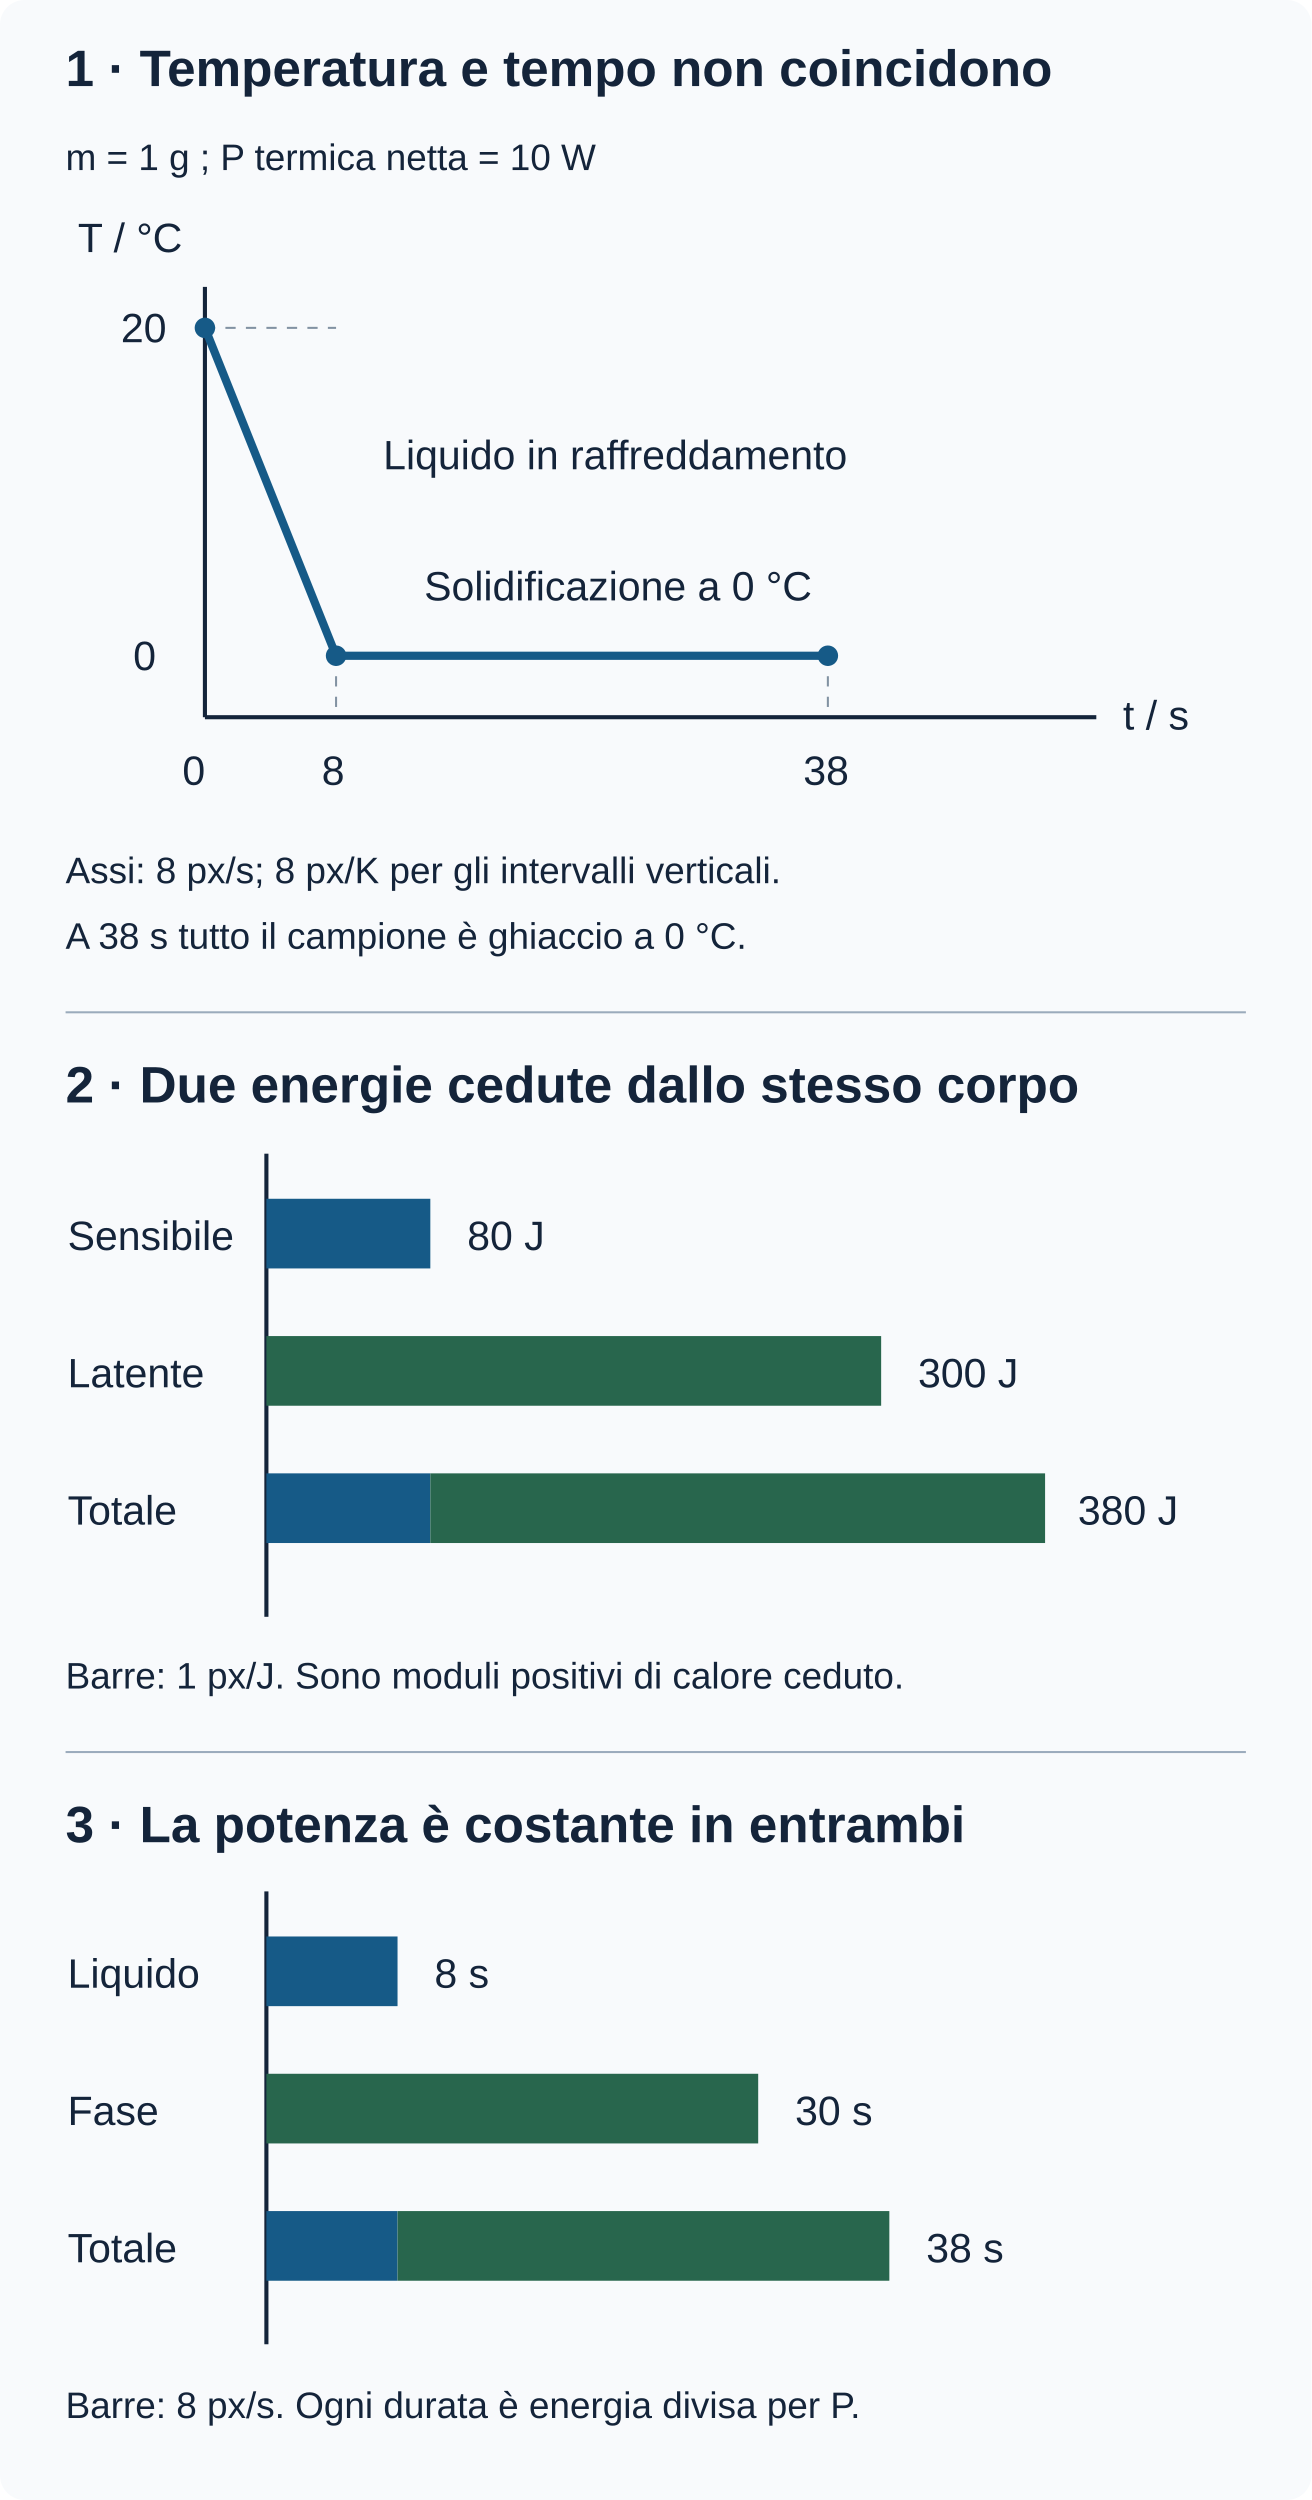
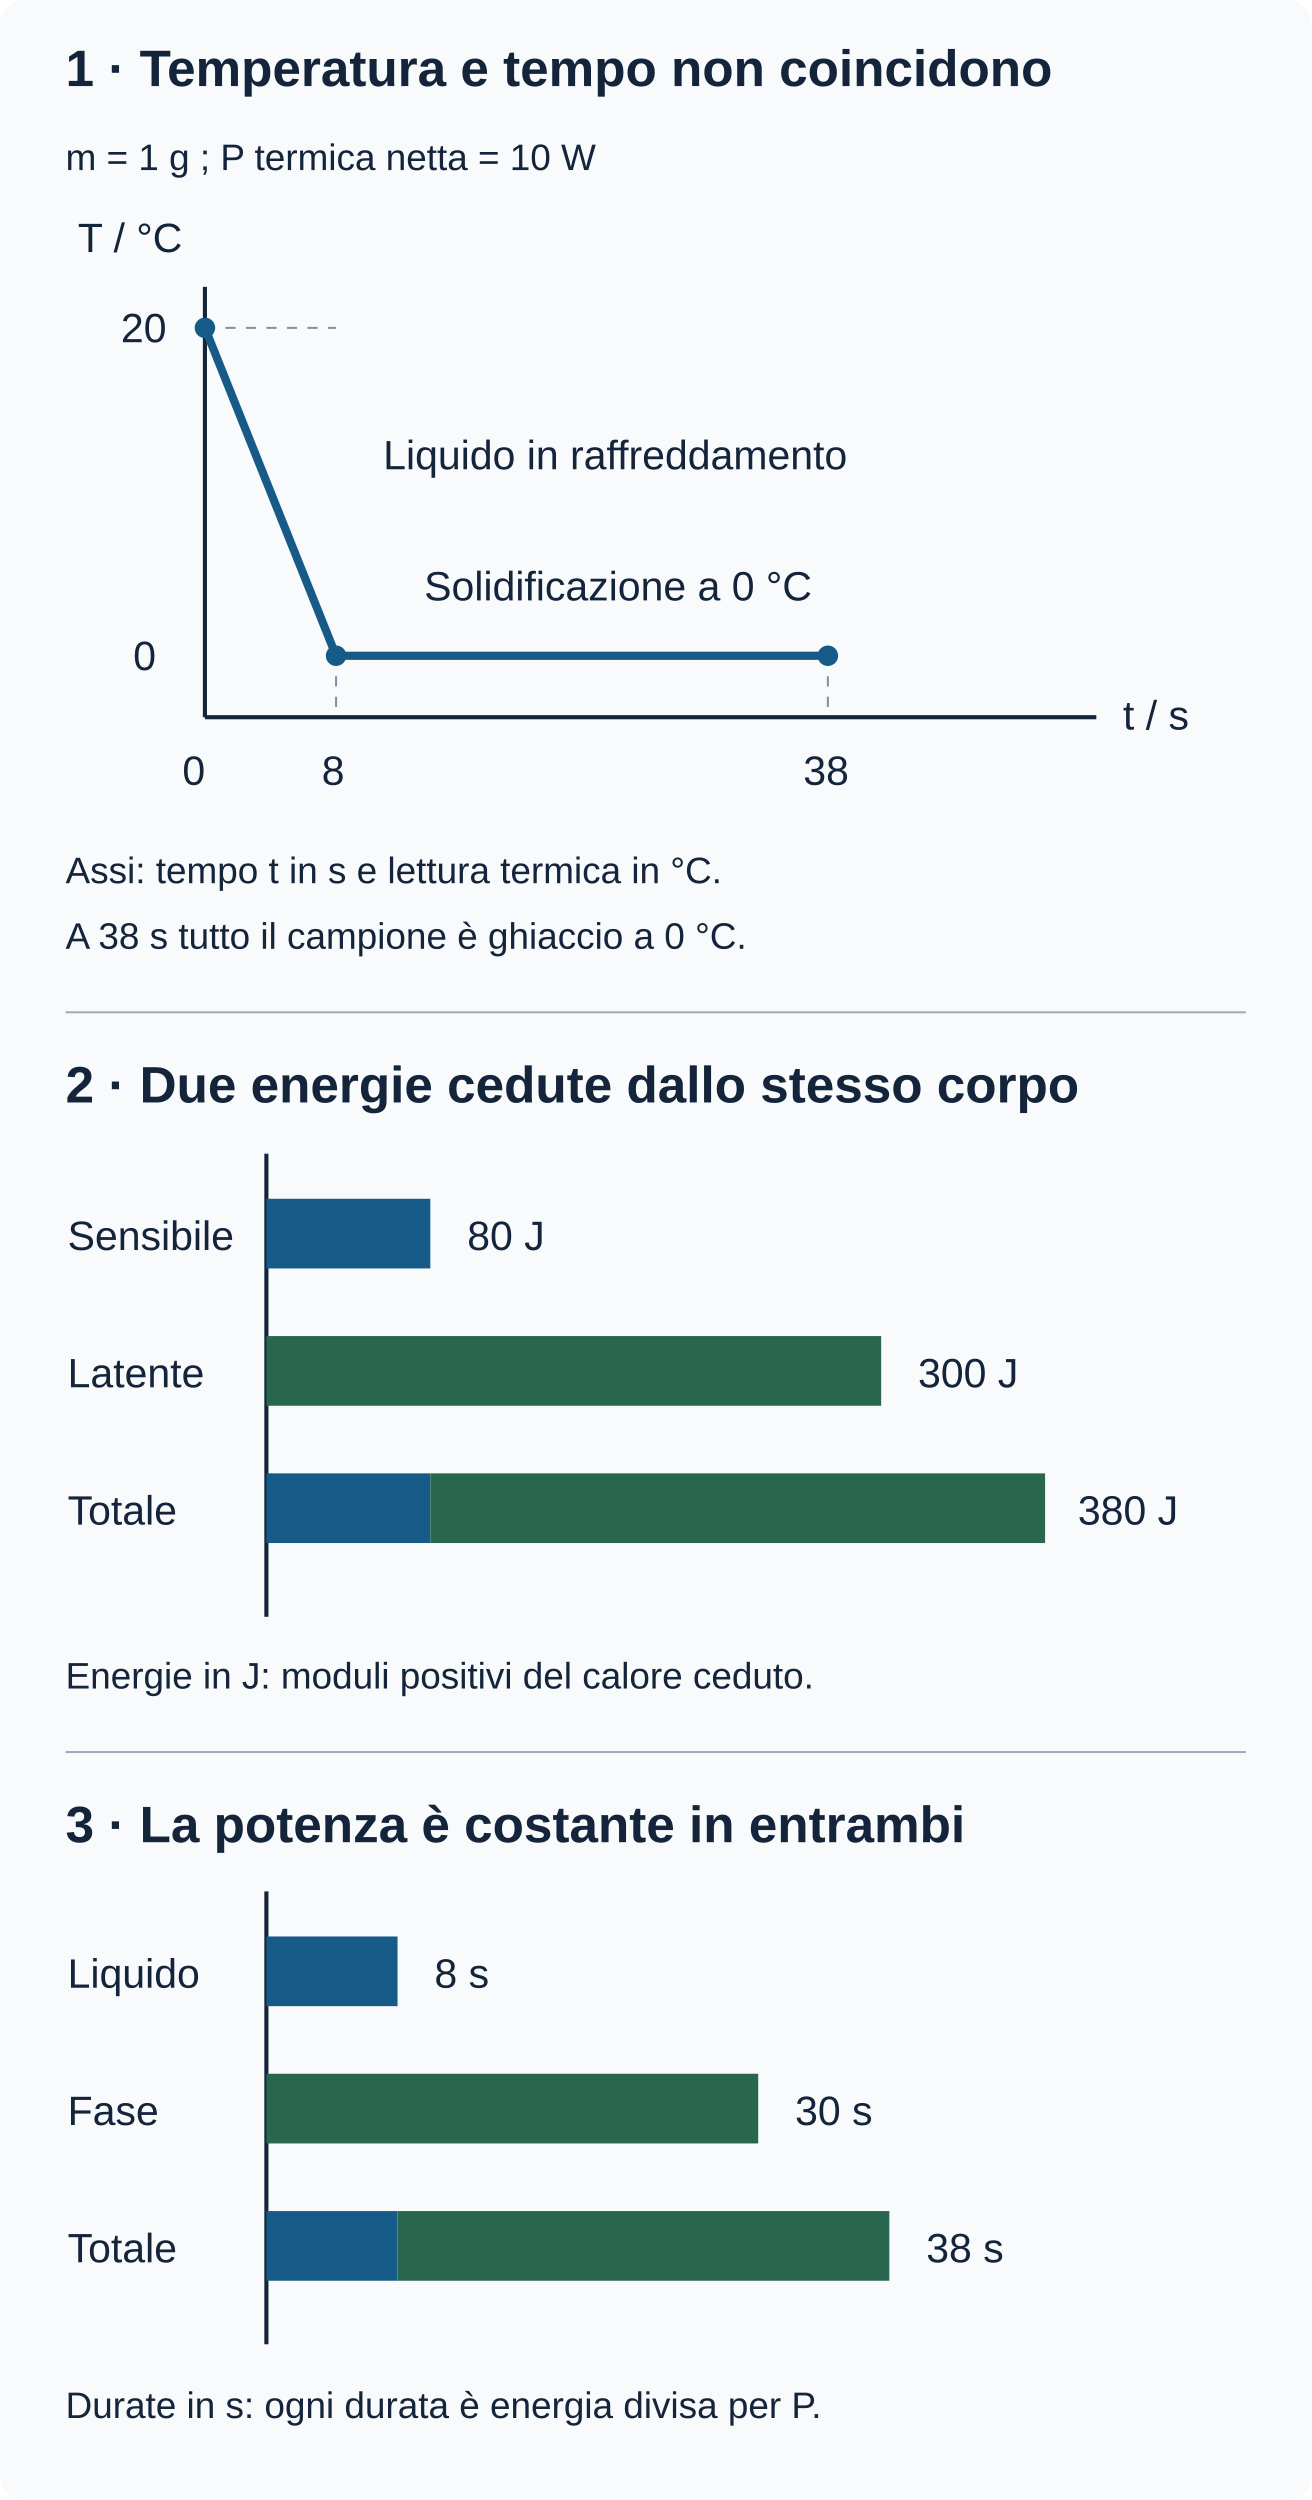
<svg xmlns="http://www.w3.org/2000/svg" viewBox="0 0 640 1220" role="img" aria-labelledby="title desc">
  <rect width="640" height="1220" rx="12" fill="#f8fafc" />
  <g font-family="Arial,sans-serif" fill="#14243a" font-size="20">
    <text x="32" y="42" font-size="25" font-weight="bold">1 · Temperatura e tempo non coincidono</text>
    <text x="32" y="83" font-size="18">m = 1 g ; P termica netta = 10 W</text>
    <text x="38" y="123">T / °C</text>
    <g fill="none" stroke="#14243a" stroke-width="2">
      <path d="M100 350V140" />
      <path d="M100 350H535" />
    </g>
    <path d="M100 160L164 320H404" stroke="#165a87" stroke-width="4" fill="none" />
    <path d="M164 320V350M404 320V350M100 160H164" stroke="#8292a2" stroke-dasharray="5 5" fill="none" />
    <g fill="#165a87">
      <circle cx="100" cy="160" r="5" />
      <circle cx="164" cy="320" r="5" />
      <circle cx="404" cy="320" r="5" />
    </g>
    <text x="59" y="167">20</text>
    <text x="65" y="327">0</text>
    <text x="89" y="383">0</text>
    <text x="157" y="383">8</text>
    <text x="392" y="383">38</text>
    <text x="548" y="356">t / s</text>
    <text x="187" y="229">Liquido in raffreddamento</text>
    <text x="207" y="293">Solidificazione a 0 °C</text>
-     <text x="32" y="431" font-size="18">Assi: 8 px/s; 8 px/K per gli intervalli verticali.</text>
+     <text x="32" y="431" font-size="18">Assi: tempo t in s e lettura termica in °C.</text>
    <text x="32" y="463" font-size="18">A 38 s tutto il campione è ghiaccio a 0 °C.</text>
    <path d="M32 494H608" stroke="#9babbc" />
    <text x="32" y="538" font-size="25" font-weight="bold">2 · Due energie cedute dallo stesso corpo</text>
    <path d="M130 563V789" stroke="#14243a" stroke-width="2" />
    <rect x="130" y="585" width="80" height="34" fill="#165a87" />
    <rect x="130" y="652" width="300" height="34" fill="#28664d" />
    <rect x="130" y="719" width="80" height="34" fill="#165a87" />
    <rect x="210" y="719" width="300" height="34" fill="#28664d" />
    <text x="33" y="610">Sensibile</text>
    <text x="228" y="610">80 J</text>
    <text x="33" y="677">Latente</text>
    <text x="448" y="677">300 J</text>
    <text x="33" y="744">Totale</text>
    <text x="526" y="744">380 J</text>
-     <text x="32" y="824" font-size="18">Barre: 1 px/J. Sono moduli positivi di calore ceduto.</text>
+     <text x="32" y="824" font-size="18">Energie in J: moduli positivi del calore ceduto.</text>
    <path d="M32 855H608" stroke="#9babbc" />
    <text x="32" y="899" font-size="25" font-weight="bold">3 · La potenza è costante in entrambi</text>
    <path d="M130 923V1144" stroke="#14243a" stroke-width="2" />
    <rect x="130" y="945" width="64" height="34" fill="#165a87" />
    <rect x="130" y="1012" width="240" height="34" fill="#28664d" />
    <rect x="130" y="1079" width="64" height="34" fill="#165a87" />
    <rect x="194" y="1079" width="240" height="34" fill="#28664d" />
    <text x="33" y="970">Liquido</text>
    <text x="212" y="970">8 s</text>
    <text x="33" y="1037">Fase</text>
    <text x="388" y="1037">30 s</text>
    <text x="33" y="1104">Totale</text>
    <text x="452" y="1104">38 s</text>
-     <text x="32" y="1180" font-size="18">Barre: 8 px/s. Ogni durata è energia divisa per P.</text>
+     <text x="32" y="1180" font-size="18">Durate in s: ogni durata è energia divisa per P.</text>
  </g>
</svg>
